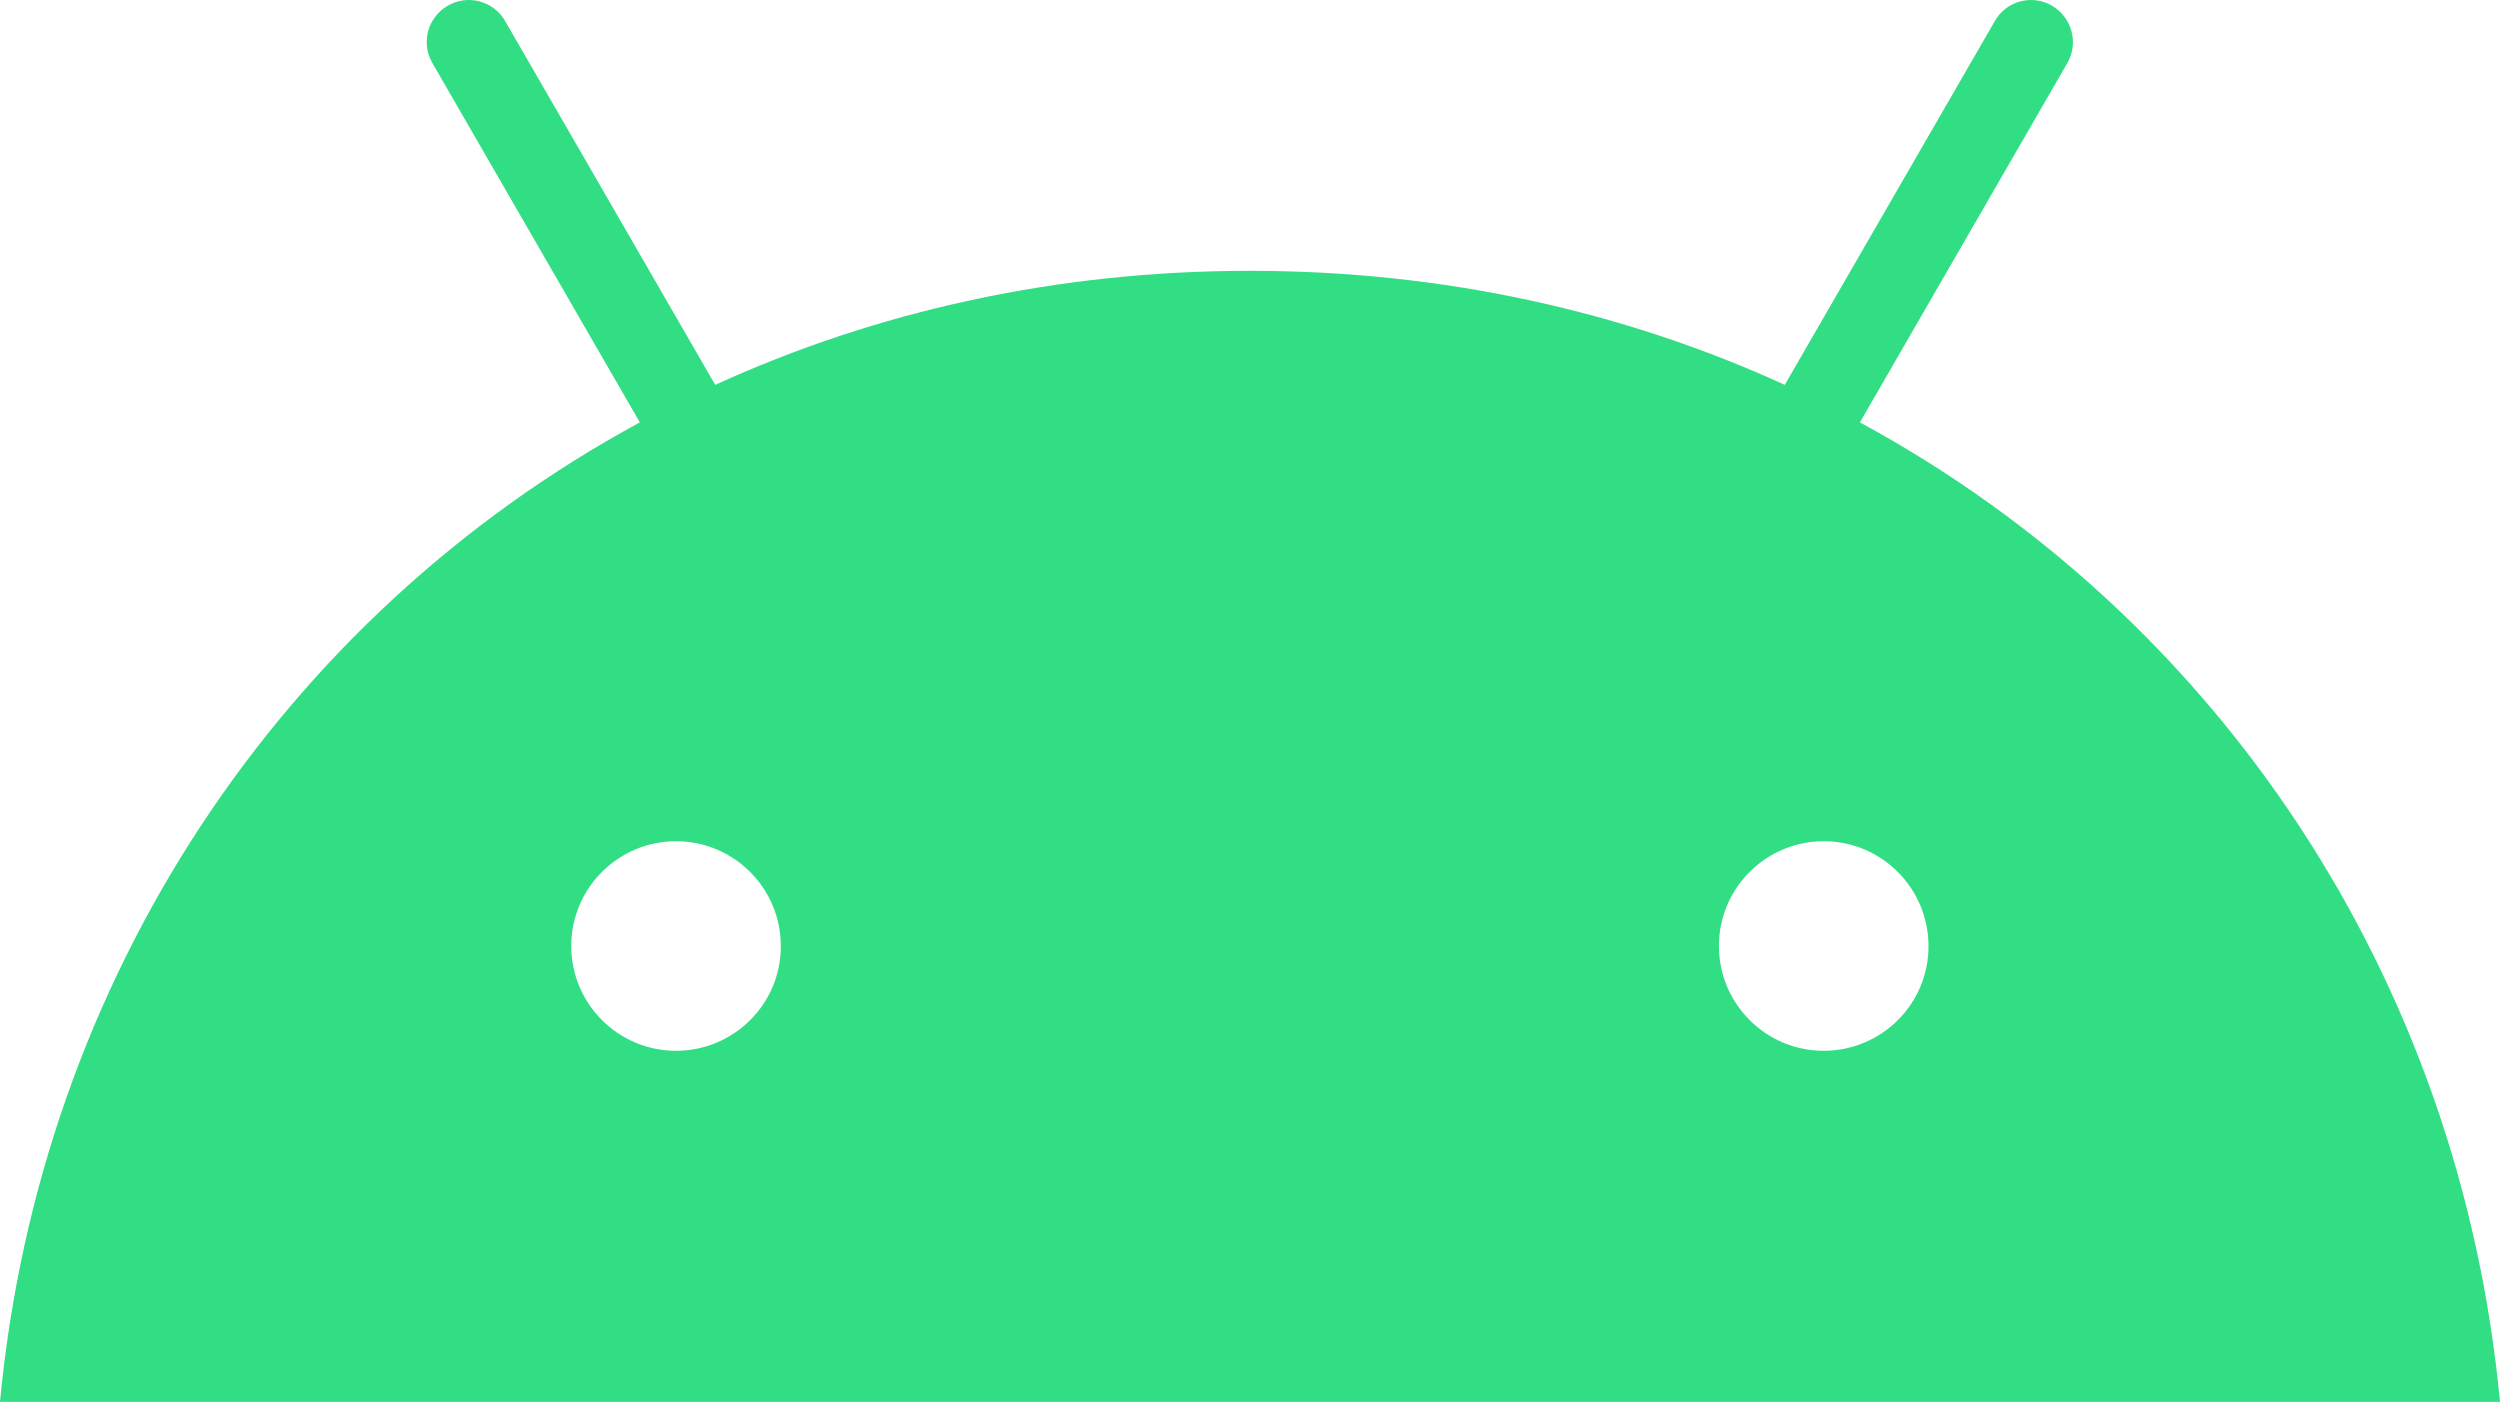
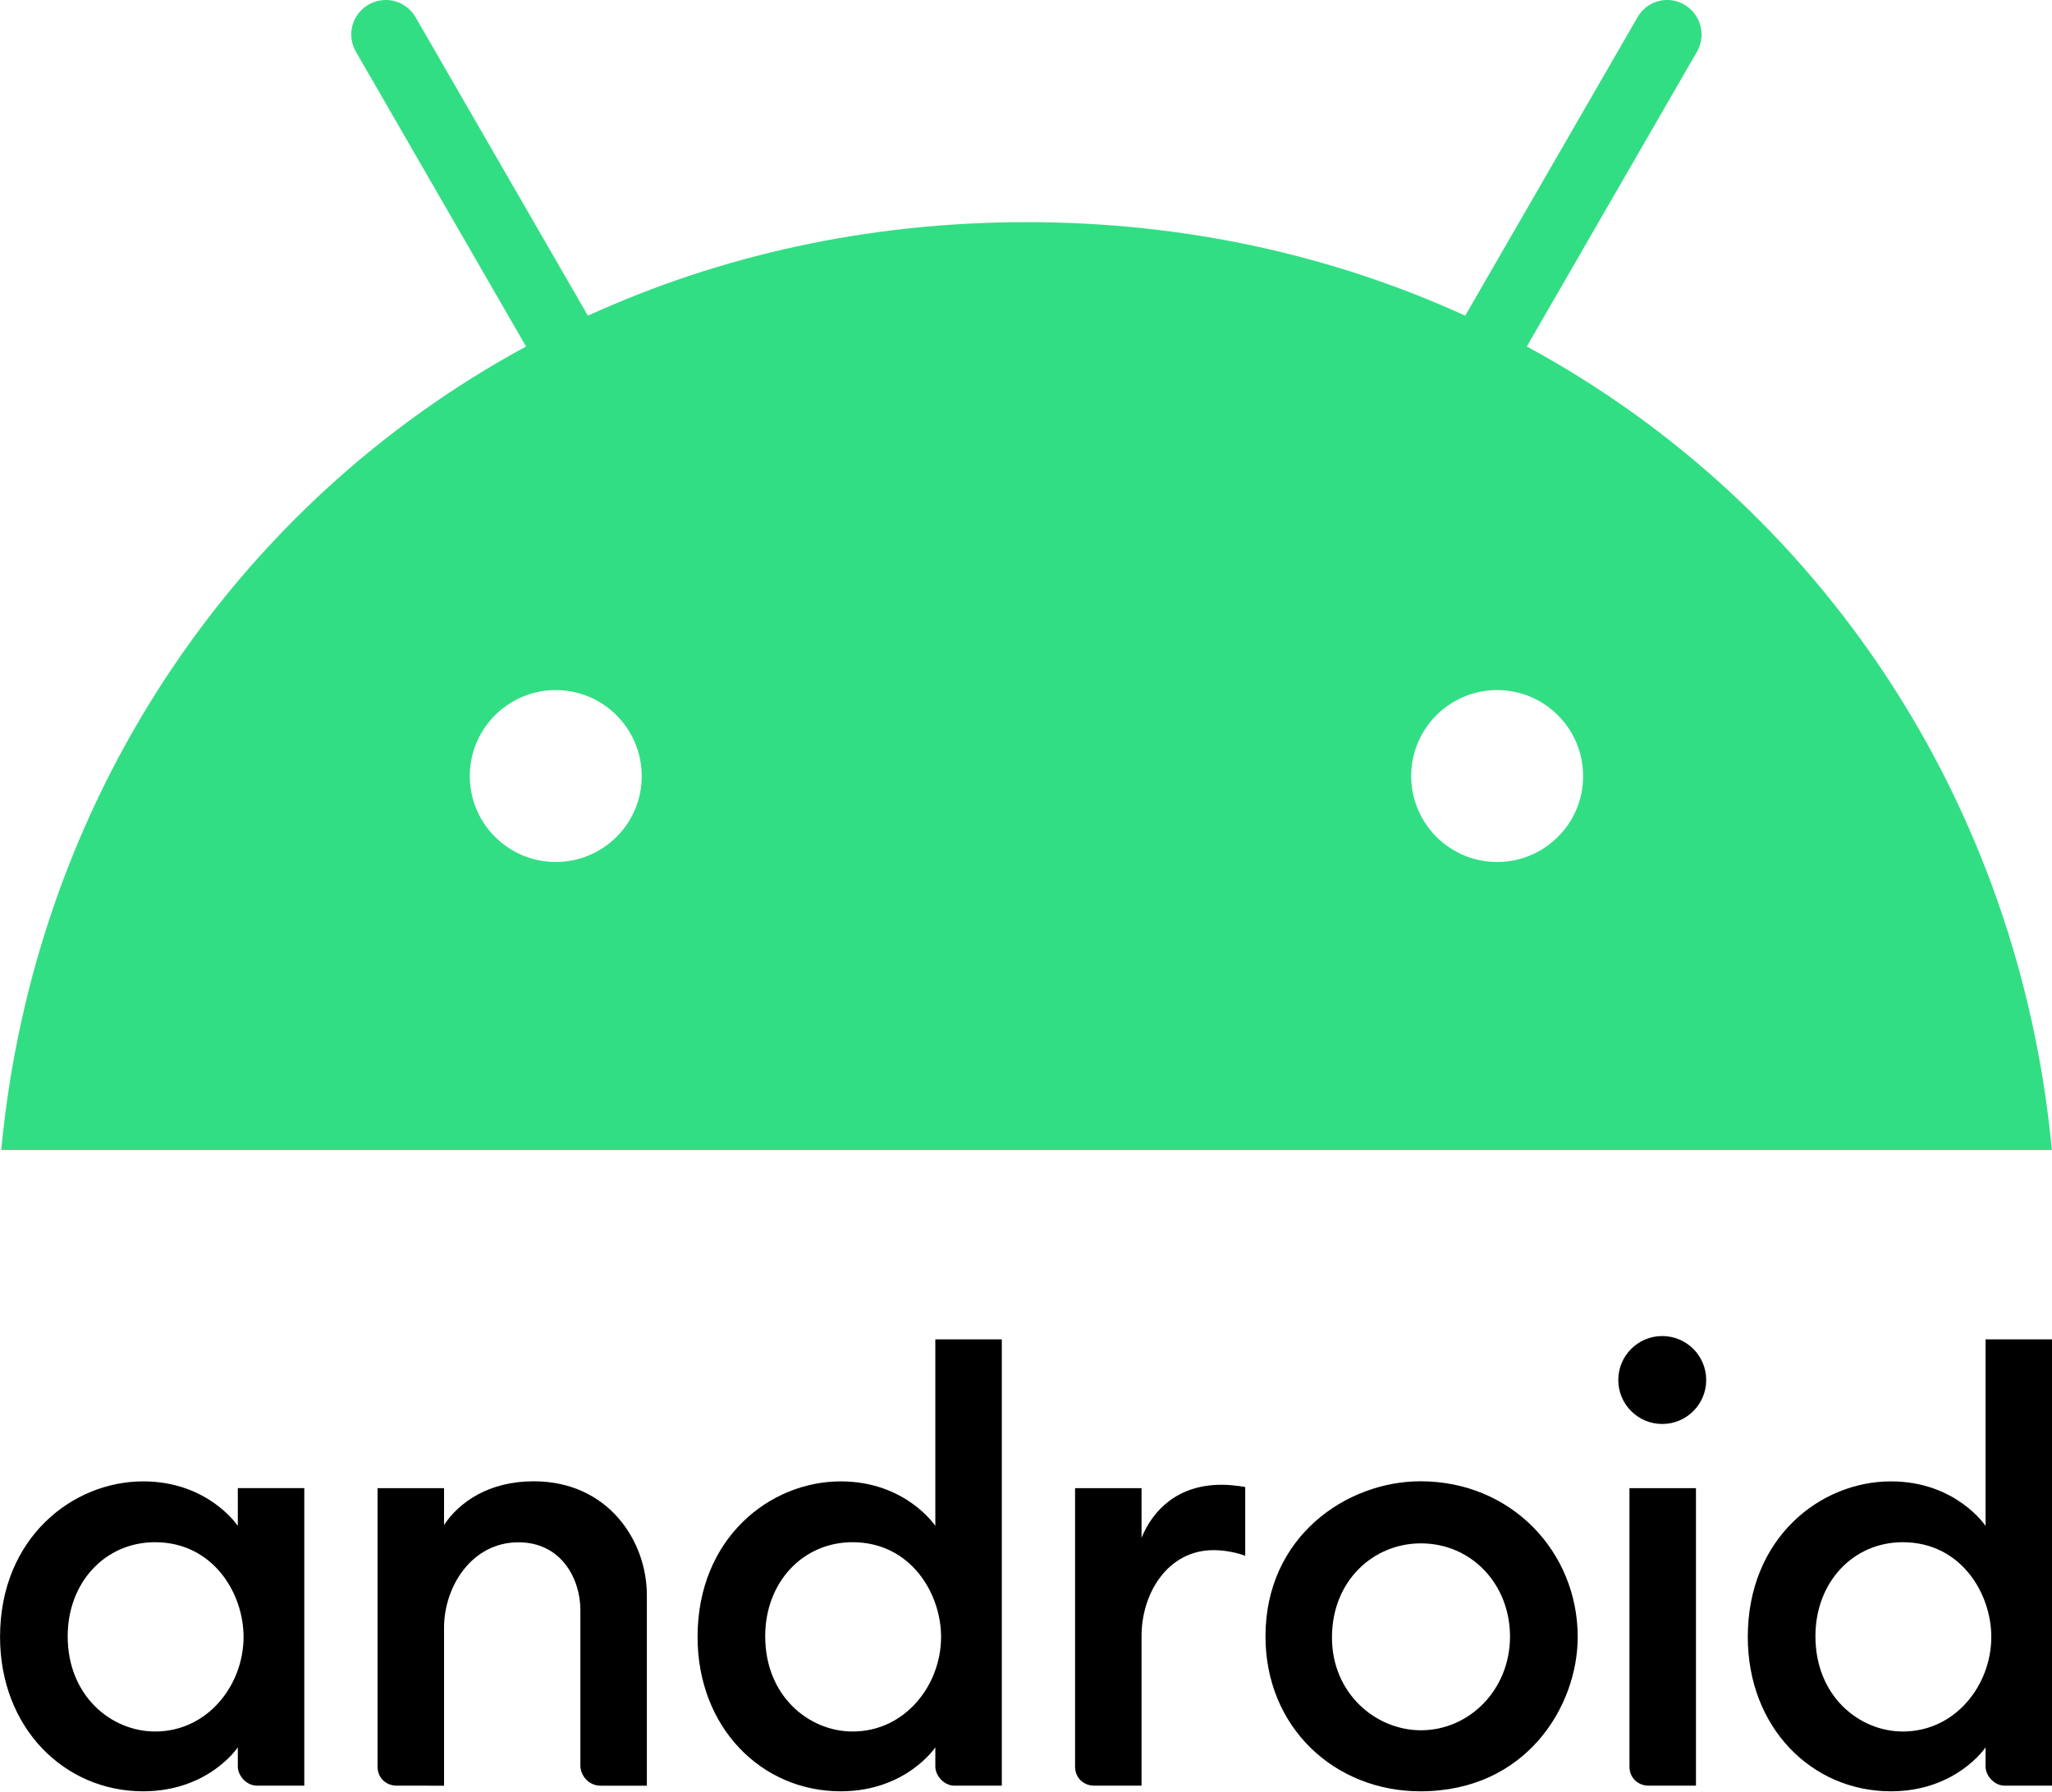
- <svg xmlns="http://www.w3.org/2000/svg" height="560.373" viewBox="0 0 264.407 148.264" width="999.335" version="1.1" id="svg8">
-   <defs id="defs8" />
-   <g transform="translate(-67.12941,-261.9173)" id="g8">
-     <path d="m 263.837,306.59 21.933,-37.994 c 1.238,-2.13 0.489,-4.836 -1.612,-6.073 -2.101,-1.238 -4.836,-0.518 -6.045,1.612 l -22.221,38.484 c -16.954,-7.743 -36.037,-12.06 -56.56,-12.06 -20.523,0 -39.606,4.318 -56.56,12.06 l -22.221,-38.484 c -1.238,-2.13 -3.943,-2.85 -6.073,-1.612 -2.13,1.238 -2.85,3.943 -1.612,6.073 l 21.933,37.994 c -37.822,20.494 -63.439,58.776 -67.67,103.592 h 264.407 c -4.231,-44.816 -29.849,-83.098 -67.699,-103.592 z m -125.209,66.461 c -6.131,0 -11.082,-4.98 -11.082,-11.082 0,-6.131 4.98,-11.082 11.082,-11.082 6.131,0 11.082,4.98 11.082,11.082 0.029,6.102 -4.951,11.082 -11.082,11.082 z m 121.381,0 c -6.131,0 -11.082,-4.98 -11.082,-11.082 0,-6.131 4.98,-11.082 11.082,-11.082 6.131,0 11.082,4.98 11.082,11.082 0.029,6.102 -4.951,11.082 -11.082,11.082 z" fill="#32de84" stroke-width="0.288" id="path8" />
+ <svg xmlns="http://www.w3.org/2000/svg" height="872.88" viewBox="0,0,264.583,230.948" width="1000">
+   <g transform="translate(-66.97 -261.92)">
+     <g transform="matrix(1.32125 0 0 1.32125 480.53 -75.04)">
+       <path d="m-299.036 399.581c-6.886 0-13.966 5.518-13.966 15.176 0 8.829 6.225 15.066 13.966 15.066 6.39 0 9.237-4.289 9.237-4.289v1.869c0 .884.835 1.869 1.869 1.869h4.619v-29.032h-6.488v3.684s-2.872-4.344-9.237-4.344zm1.156 5.936c5.668 0 8.642 4.985 8.642 9.237 0 4.736-3.53 9.234-8.63 9.234-4.263 0-8.533-3.452-8.533-9.296 0-5.275 3.675-9.175 8.521-9.175z" />
+       <path d="m-274.293 429.272c-.997 0-1.869-.715-1.869-1.869v-27.162h6.488v3.593c1.47-2.21 4.343-4.261 8.751-4.261 7.206 0 11.043 5.744 11.043 11.116v18.585h-4.509c-1.182 0-1.979-.99-1.979-1.979v-15.176c0-2.977-1.824-6.593-6.043-6.593-4.552 0-7.263 4.302-7.263 8.353v15.396z" />
+       <path d="m-230.966 399.581c-6.886 0-13.966 5.518-13.966 15.176 0 8.829 6.225 15.066 13.966 15.066 6.39 0 9.237-4.289 9.237-4.289v1.869c0 .884.835 1.869 1.869 1.869h4.619v-43.547h-6.488v18.2s-2.872-4.344-9.237-4.344zm1.156 5.936c5.668 0 8.642 4.985 8.642 9.237 0 4.736-3.53 9.234-8.63 9.234-4.263 0-8.533-3.452-8.533-9.296 0-5.275 3.675-9.175 8.521-9.175z" />
+       <path d="m-206.223 429.272c-.997 0-1.869-.715-1.869-1.869v-27.162h6.488v4.839c1.117-2.711 3.527-5.168 7.808-5.168 1.193 0 2.309.22 2.309.22v6.708s-1.393-.55-3.079-.55c-4.552 0-7.038 4.302-7.038 8.353v14.63z" />
+       <path d="m-152.119 429.272c-.997 0-1.869-.715-1.869-1.869v-27.162h6.488v29.032z" />
+       <path d="m-128.476 399.581c-6.886 0-13.966 5.518-13.966 15.176 0 8.829 6.225 15.066 13.966 15.066 6.39 0 9.237-4.289 9.237-4.289v1.869c0 .884.835 1.869 1.869 1.869h4.619v-43.547h-6.488v18.2s-2.872-4.344-9.237-4.344zm1.156 5.936c5.668 0 8.642 4.985 8.642 9.237 0 4.736-3.53 9.234-8.63 9.234-4.263 0-8.533-3.452-8.533-9.296 0-5.275 3.675-9.175 8.521-9.175z" />
+       <circle cx="-150.79" cy="389.69" r="4.29" />
+       <path d="m-174.376 399.571c-7.211 0-15.134 5.383-15.134 15.134 0 8.886 6.748 15.118 15.118 15.118 10.315 0 15.352-8.292 15.352-15.062 0-8.307-6.486-15.19-15.336-15.19zm.024 6.059c4.987 0 8.706 4.019 8.706 9.093 0 5.162-3.949 9.145-8.692 9.145-4.403 0-8.683-3.583-8.683-9.058 0-5.566 4.071-9.18 8.668-9.18z" />
+     </g>
+     <path d="m263.837 306.59 21.933-37.994c1.238-2.13.489-4.836-1.612-6.073-2.101-1.238-4.836-.518-6.045 1.612l-22.221 38.484c-16.954-7.743-36.037-12.06-56.56-12.06-20.523 0-39.606 4.318-56.56 12.06l-22.221-38.484c-1.238-2.13-3.943-2.85-6.073-1.612-2.13 1.238-2.85 3.943-1.612 6.073l21.933 37.994c-37.822 20.494-63.439 58.776-67.67 103.592h264.407c-4.231-44.816-29.849-83.098-67.699-103.592zm-125.209 66.461c-6.131 0-11.082-4.98-11.082-11.082 0-6.131 4.98-11.082 11.082-11.082 6.131 0 11.082 4.98 11.082 11.082.029 6.102-4.951 11.082-11.082 11.082zm121.381 0c-6.131 0-11.082-4.98-11.082-11.082 0-6.131 4.98-11.082 11.082-11.082 6.131 0 11.082 4.98 11.082 11.082.029 6.102-4.951 11.082-11.082 11.082z" fill="#32de84" stroke-width=".288" />
  </g>
</svg>
